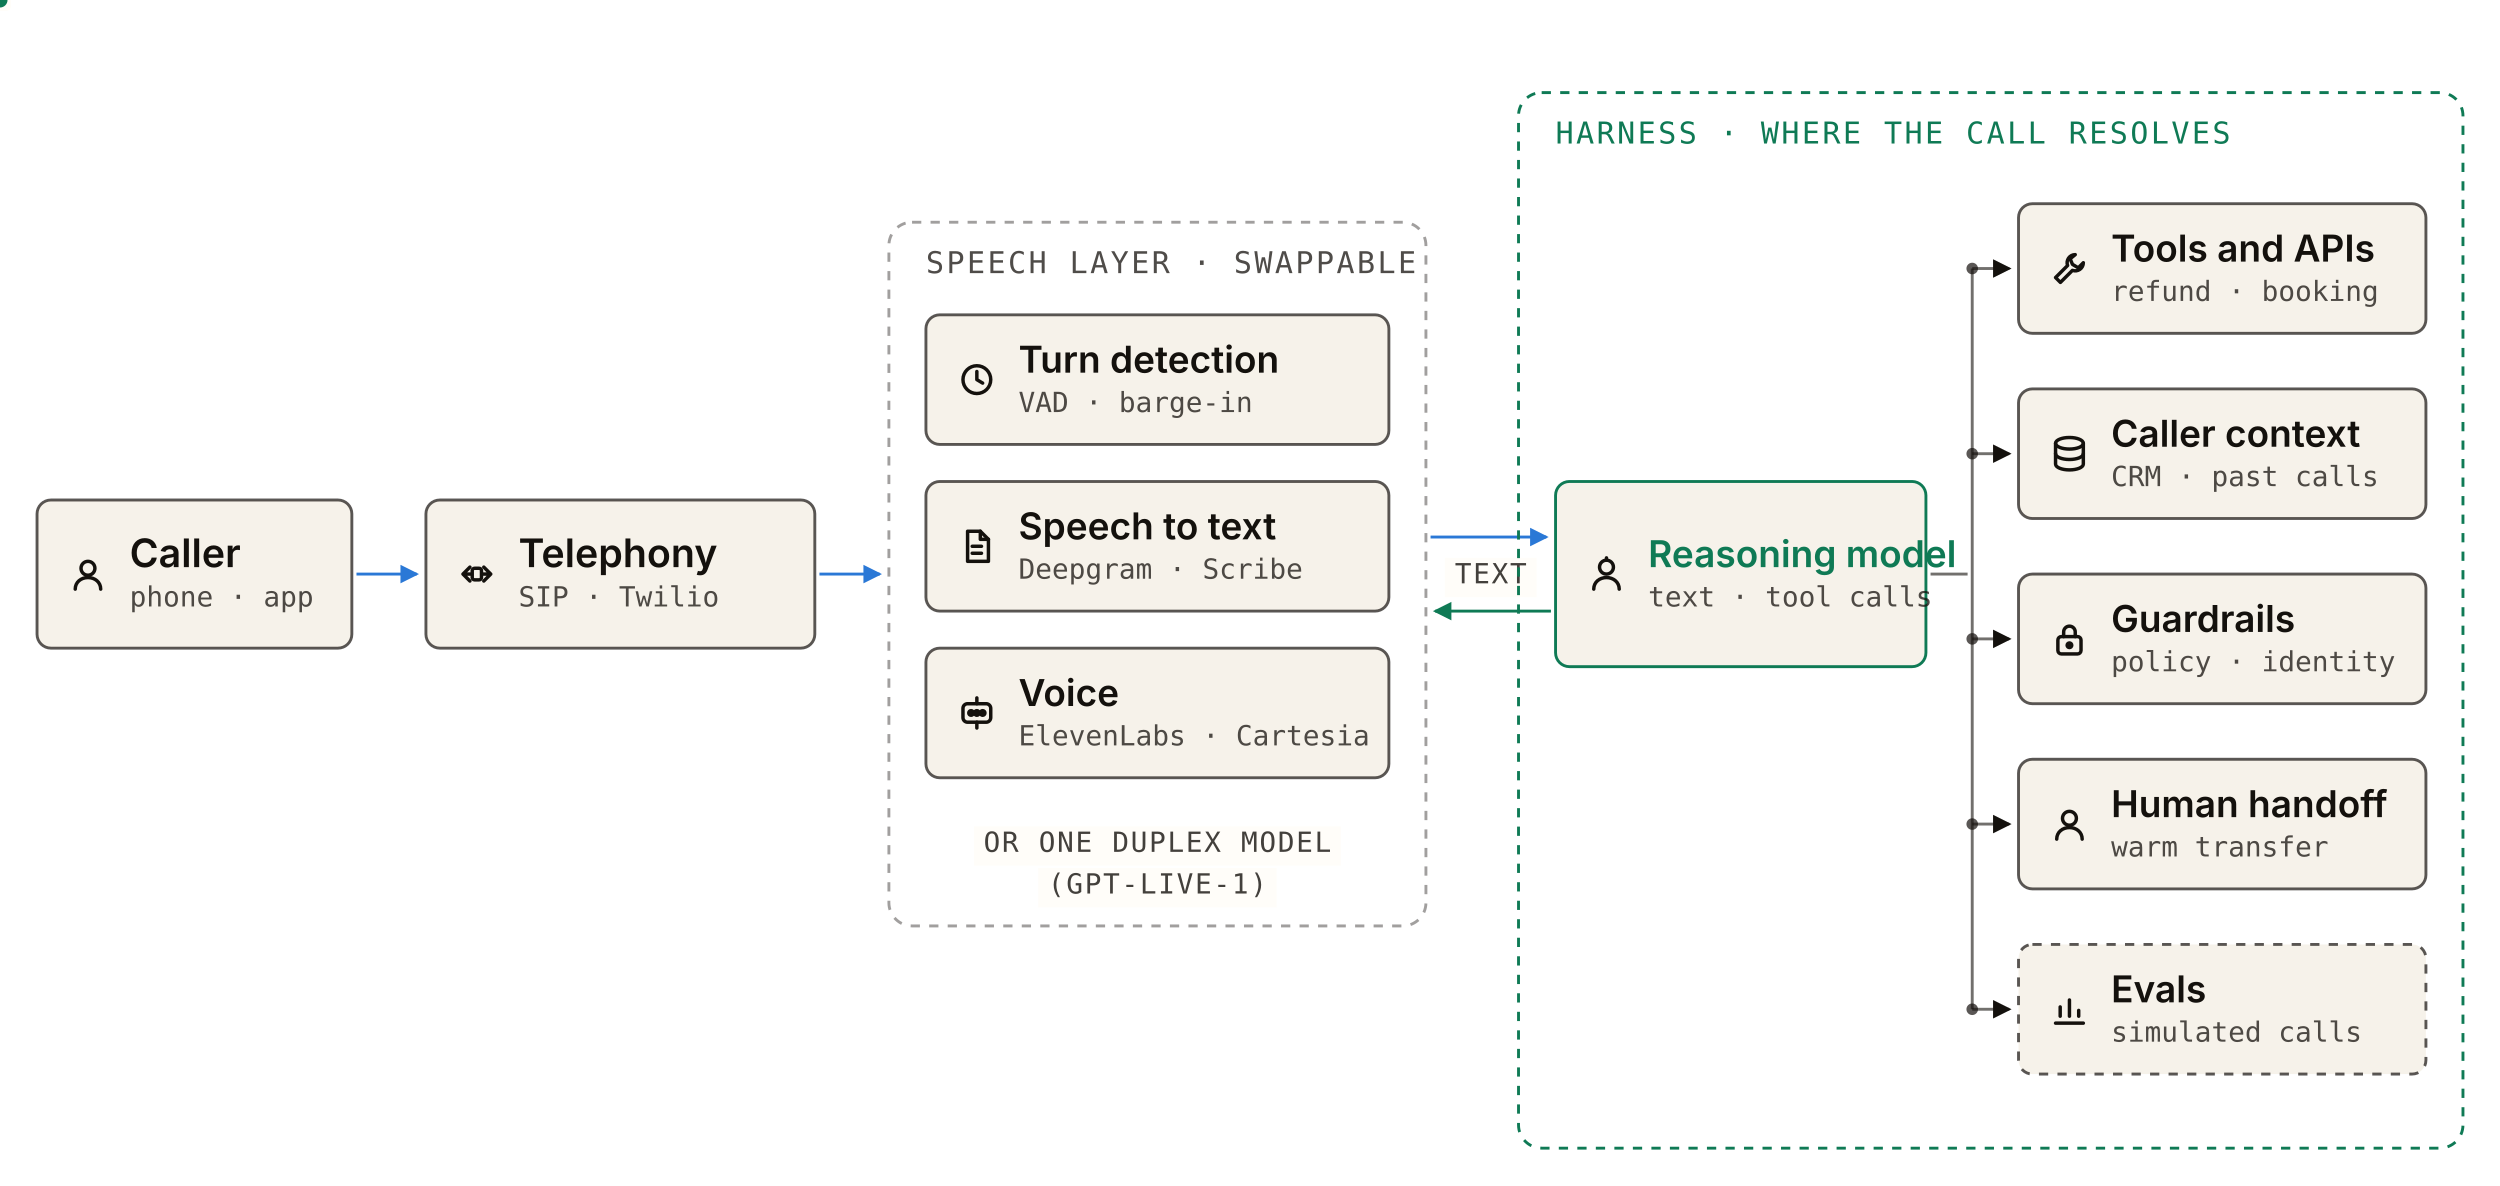
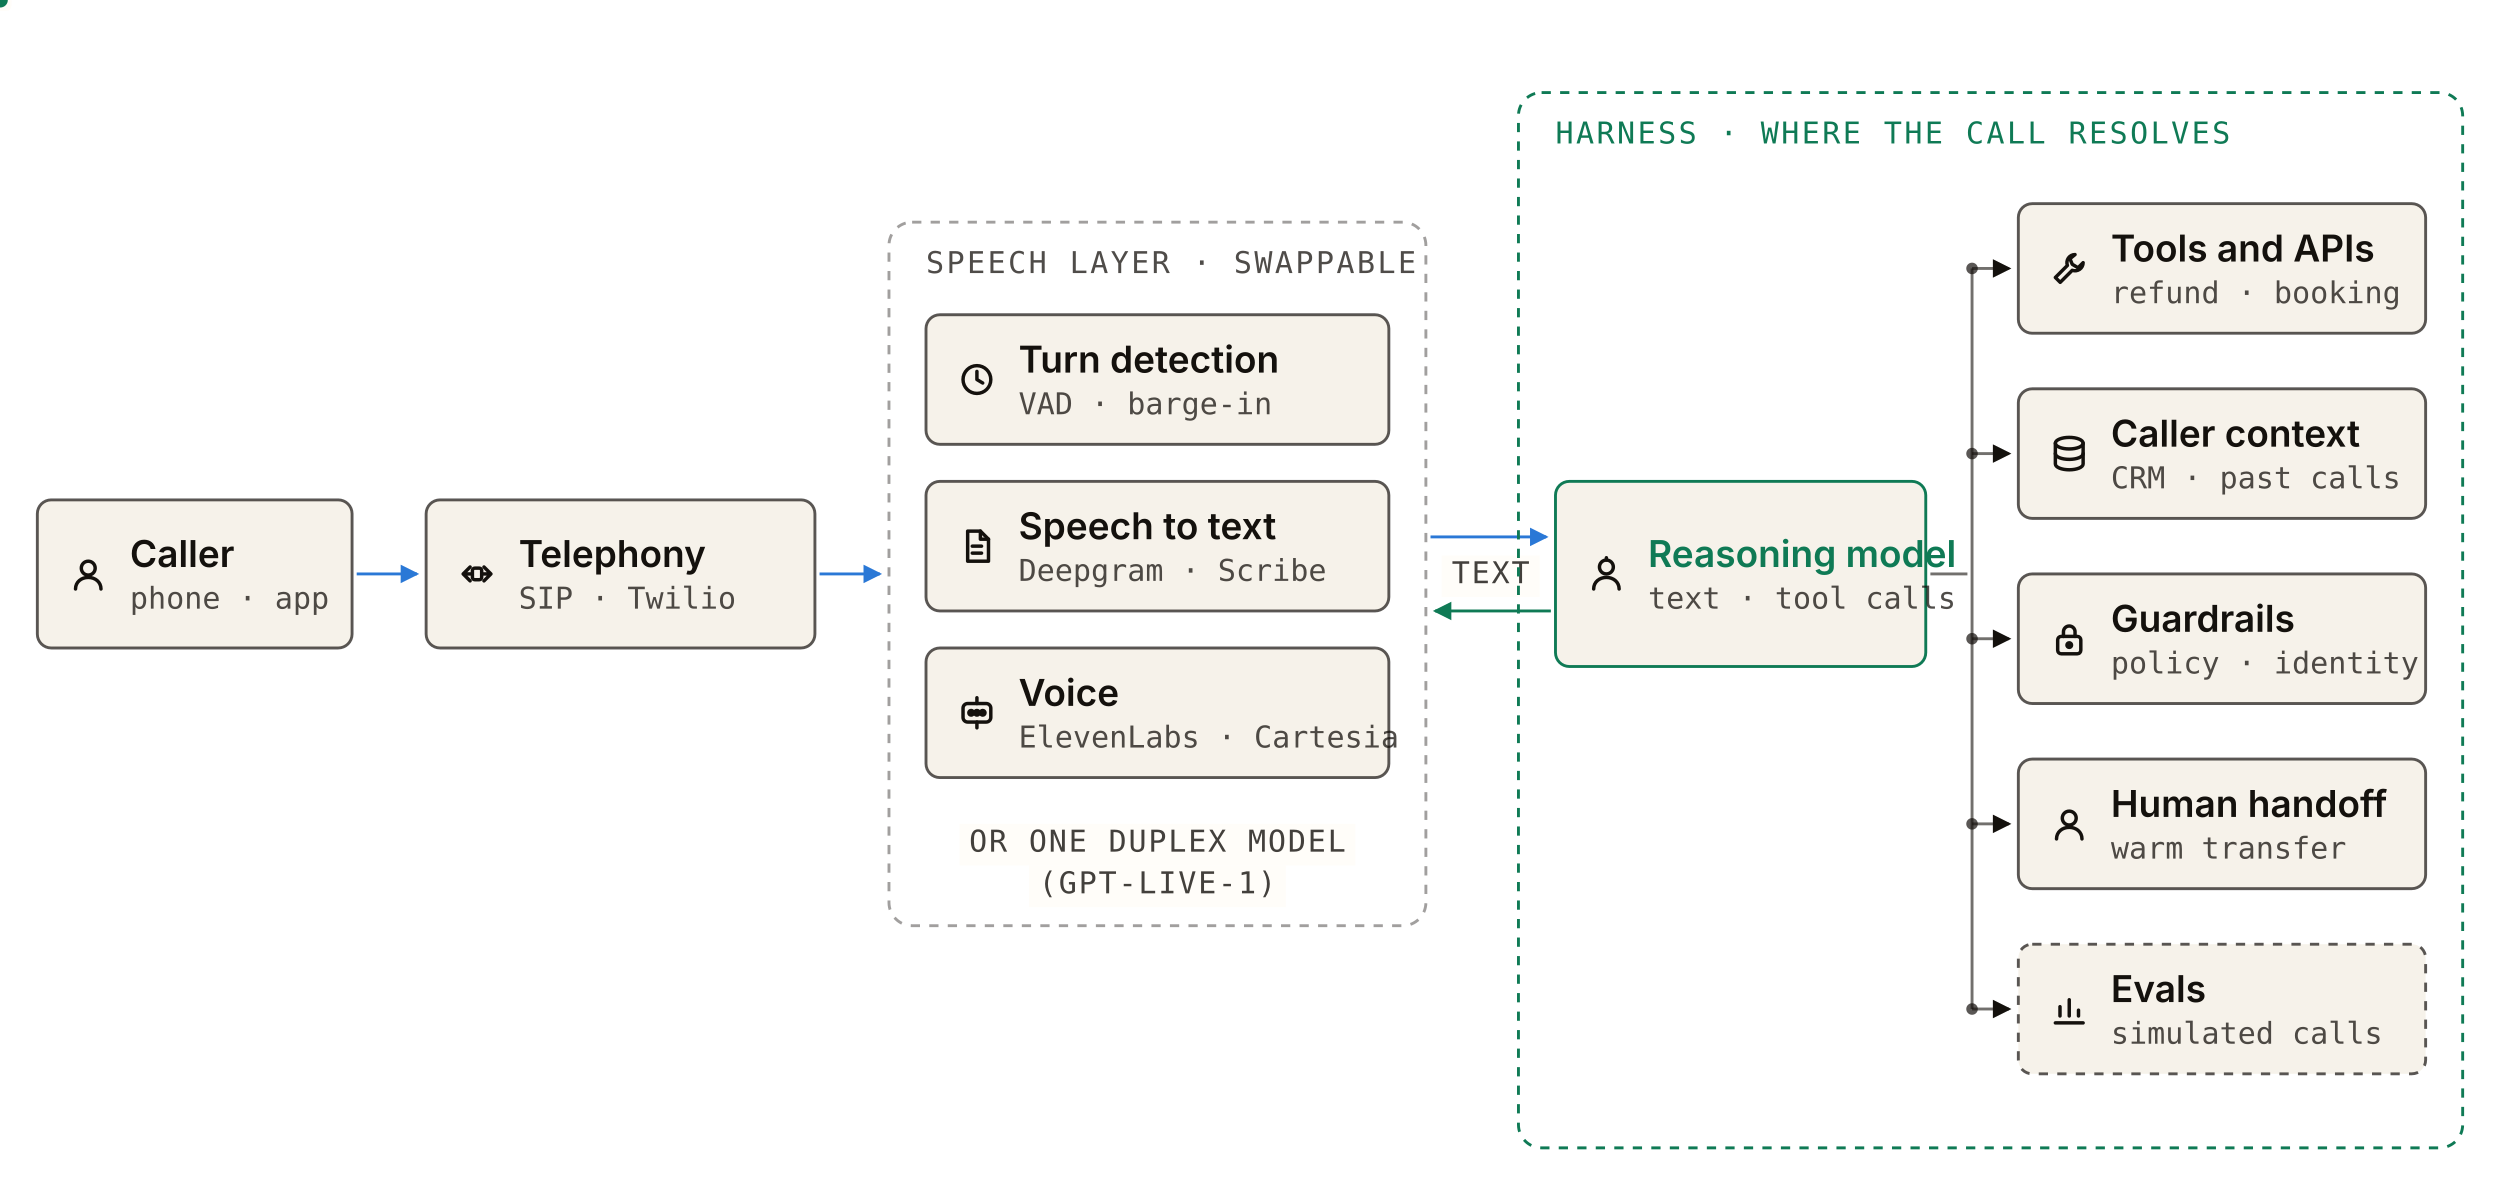
- <svg xmlns="http://www.w3.org/2000/svg" viewBox="0 0 1080 512" width="1080" height="512" color="#14110d" font-family="ui-sans-serif, system-ui, -apple-system, 'Segoe UI', Inter, Helvetica, Arial, sans-serif" role="img" aria-label="A production voice agent. The caller reaches telephony over the phone network or an app, then a speech layer handles turn detection and barge-in, speech to text, and the voice; one duplex model such as GPT-Live-1 can replace all three. The speech layer passes text to a reasoning model inside the harness. The reasoning model reaches five harness parts: tools and APIs that issue the refund or book the slot, caller context from the CRM and past calls, guardrails for policy and identity checks, a warm handoff to a human, and evals that replay simulated calls against the whole thing.">
+ <svg xmlns="http://www.w3.org/2000/svg" viewBox="0 0 1080 512" width="960" height="455" color="#14110d" font-family="ui-sans-serif, system-ui, -apple-system, 'Segoe UI', Inter, Helvetica, Arial, sans-serif" role="img" aria-label="A production voice agent. The caller reaches telephony over the phone network or an app, then a speech layer handles turn detection and barge-in, speech to text, and the voice; one duplex model such as GPT-Live-1 can replace all three. The speech layer passes text to a reasoning model inside the harness. The reasoning model reaches five harness parts: tools and APIs that issue the refund or book the slot, caller context from the CRM and past calls, guardrails for policy and identity checks, a warm handoff to a human, and evals that replay simulated calls against the whole thing.">
  <style>text{user-select:none}</style>
  <g transform="translate(0,0)">
    <defs>
      <marker id="vh-head" markerWidth="8" markerHeight="8" refX="7" refY="4" orient="auto-start-reverse" markerUnits="userSpaceOnUse">
        <path d="M0,0 L8,4 L0,8 z" fill="currentColor" />
      </marker>
      <marker id="vh-head-accent" markerWidth="8" markerHeight="8" refX="7" refY="4" orient="auto-start-reverse" markerUnits="userSpaceOnUse">
        <path d="M0,0 L8,4 L0,8 z" fill="#0f7a55" />
      </marker>
      <marker id="vh-head-request" markerWidth="8" markerHeight="8" refX="7" refY="4" orient="auto-start-reverse" markerUnits="userSpaceOnUse">
        <path d="M0,0 L8,4 L0,8 z" fill="#2a78d6" />
      </marker>
      <marker id="vh-head-response" markerWidth="8" markerHeight="8" refX="7" refY="4" orient="auto-start-reverse" markerUnits="userSpaceOnUse">
        <path d="M0,0 L8,4 L0,8 z" fill="#0f7a55" />
      </marker>
      <marker id="vh-head-change" markerWidth="8" markerHeight="8" refX="7" refY="4" orient="auto-start-reverse" markerUnits="userSpaceOnUse">
        <path d="M0,0 L8,4 L0,8 z" fill="#eb6834" />
      </marker>
    </defs>
    <g data-uipack="node">
      <rect x="16" y="216" width="136" height="64" rx="6" fill="#f6f2ea" stroke="currentColor" stroke-opacity="0.7" stroke-width="1.25" />
      <path class="uipack__touch-target" d="M 16 216 h 136 v 64 h -136 Z" fill="transparent" stroke="none" aria-hidden="true" />
      <g transform="translate(30, 240)" fill="none" stroke="currentColor" stroke-width="1.5" stroke-linecap="round" stroke-linejoin="round">
        <circle cx="8" cy="5.5" r="3" />
        <path d="M2.5 14.5c0-3 2.5-5 5.5-5s5.5 2 5.5 5" />
      </g>
-       <text x="56" y="245" text-anchor="start" font-size="17" font-weight="600" fill="currentColor">Caller</text>
-       <text x="56" y="262" text-anchor="start" font-size="12" font-family="ui-monospace, SFMono-Regular, Menlo, Consolas, monospace" fill="currentColor" fill-opacity="0.75">phone · app</text>
+       <text x="56" y="245" text-anchor="start" font-size="16" font-weight="600" fill="currentColor">Caller</text>
+       <text x="56" y="263" text-anchor="start" font-size="13" font-family="ui-monospace, SFMono-Regular, Menlo, Consolas, monospace" fill="currentColor" fill-opacity="0.75">phone · app</text>
    </g>
    <path data-uipack="connector" data-kind="request" d="M154,248 L180,248" fill="none" stroke="#2a78d6" stroke-opacity="1" stroke-width="1.25" marker-end="url(#vh-head-request)" />
    <g data-uipack="packet" data-kind="request">
      <g>
        <rect x="-4" y="-4" width="8" height="8" rx="1.5" fill="#2a78d6" stroke="#fffdf9" stroke-width="1.5" />
        <animateTransform attributeName="transform" type="scale" dur="1.4s" begin="0s" repeatCount="indefinite" calcMode="spline" values="0;1.2;1;1;0" keyTimes="0;0.12;0.2;0.8;1" keySplines="0.2 0.9 0.3 1;0.4 0 0.6 1;0 0 1 1;0.6 0 0.9 0.4" />
      </g>
      <animateMotion dur="1.4s" begin="0s" repeatCount="indefinite" path="M158,248 L172,248" calcMode="linear" />
    </g>
    <g data-uipack="node">
      <rect x="184" y="216" width="168" height="64" rx="6" fill="#f6f2ea" stroke="currentColor" stroke-opacity="0.7" stroke-width="1.25" />
      <path class="uipack__touch-target" d="M 184 216 h 168 v 64 h -168 Z" fill="transparent" stroke="none" aria-hidden="true" />
      <g transform="translate(198, 240)" fill="none" stroke="currentColor" stroke-width="1.5" stroke-linecap="round" stroke-linejoin="round">
        <path d="M2 8h12M2 8l3-3M2 8l3 3M14 8l-3-3M14 8l-3 3" />
        <rect x="6" y="5.5" width="4" height="5" rx="1" fill="#f6f2ea" />
      </g>
-       <text x="224" y="245" text-anchor="start" font-size="17" font-weight="600" fill="currentColor">Telephony</text>
-       <text x="224" y="262" text-anchor="start" font-size="12" font-family="ui-monospace, SFMono-Regular, Menlo, Consolas, monospace" fill="currentColor" fill-opacity="0.75">SIP · Twilio</text>
+       <text x="224" y="245" text-anchor="start" font-size="16" font-weight="600" fill="currentColor">Telephony</text>
+       <text x="224" y="263" text-anchor="start" font-size="13" font-family="ui-monospace, SFMono-Regular, Menlo, Consolas, monospace" fill="currentColor" fill-opacity="0.75">SIP · Twilio</text>
    </g>
    <path data-uipack="connector" data-kind="request" d="M354,248 L380,248" fill="none" stroke="#2a78d6" stroke-opacity="1" stroke-width="1.25" marker-end="url(#vh-head-request)" />
    <g data-uipack="group">
      <g class="uipack__group-frame">
        <rect x="384" y="96" width="232" height="304" rx="10" fill="none" stroke="currentColor" stroke-opacity="0.4" stroke-width="1.25" stroke-dasharray="4 4" />
        <text x="400" y="118" font-size="13" font-family="ui-monospace, SFMono-Regular, Menlo, Consolas, monospace" letter-spacing=".08em" fill="currentColor" fill-opacity="0.75">SPEECH LAYER · SWAPPABLE</text>
      </g>
      <g data-uipack="node">
        <rect x="400" y="136" width="200" height="56" rx="6" fill="#f6f2ea" stroke="currentColor" stroke-opacity="0.7" stroke-width="1.25" />
        <path class="uipack__touch-target" d="M 400 136 h 200 v 56 h -200 Z" fill="transparent" stroke="none" aria-hidden="true" />
        <g transform="translate(414, 156)" fill="none" stroke="currentColor" stroke-width="1.5" stroke-linecap="round" stroke-linejoin="round">
          <circle cx="8" cy="8" r="6" />
          <path d="M8 4.5V8l2.5 1.5" />
        </g>
        <text x="440" y="161" text-anchor="start" font-size="16" font-weight="600" fill="currentColor">Turn detection</text>
-         <text x="440" y="178" text-anchor="start" font-size="12" font-family="ui-monospace, SFMono-Regular, Menlo, Consolas, monospace" fill="currentColor" fill-opacity="0.75">VAD · barge-in</text>
+         <text x="440" y="179" text-anchor="start" font-size="13" font-family="ui-monospace, SFMono-Regular, Menlo, Consolas, monospace" fill="currentColor" fill-opacity="0.75">VAD · barge-in</text>
      </g>
      <g data-uipack="node">
        <rect x="400" y="208" width="200" height="56" rx="6" fill="#f6f2ea" stroke="currentColor" stroke-opacity="0.7" stroke-width="1.25" />
        <path class="uipack__touch-target" d="M 400 208 h 200 v 56 h -200 Z" fill="transparent" stroke="none" aria-hidden="true" />
        <g transform="translate(414, 228)" fill="none" stroke="currentColor" stroke-width="1.5" stroke-linecap="round" stroke-linejoin="round">
          <path d="M4 1.5h5.5L13 5v9.5H4z" />
          <path d="M9.5 1.5V5H13M6 8h4M6 11h4" />
        </g>
        <text x="440" y="233" text-anchor="start" font-size="16" font-weight="600" fill="currentColor">Speech to text</text>
-         <text x="440" y="250" text-anchor="start" font-size="12" font-family="ui-monospace, SFMono-Regular, Menlo, Consolas, monospace" fill="currentColor" fill-opacity="0.75">Deepgram · Scribe</text>
+         <text x="440" y="251" text-anchor="start" font-size="13" font-family="ui-monospace, SFMono-Regular, Menlo, Consolas, monospace" fill="currentColor" fill-opacity="0.75">Deepgram · Scribe</text>
      </g>
      <g data-uipack="node">
        <rect x="400" y="280" width="200" height="56" rx="6" fill="#f6f2ea" stroke="currentColor" stroke-opacity="0.7" stroke-width="1.25" />
        <path class="uipack__touch-target" d="M 400 280 h 200 v 56 h -200 Z" fill="transparent" stroke="none" aria-hidden="true" />
        <g transform="translate(414, 300)" fill="none" stroke="currentColor" stroke-width="1.5" stroke-linecap="round" stroke-linejoin="round">
          <rect x="2" y="4" width="12" height="8" rx="2" />
          <circle cx="5.5" cy="8" r="1" fill="currentColor" />
          <circle cx="8" cy="8" r="1" fill="currentColor" />
          <circle cx="10.5" cy="8" r="1" fill="currentColor" />
          <path d="M8 1.5V4M8 12v2.5" />
        </g>
        <text x="440" y="305" text-anchor="start" font-size="16" font-weight="600" fill="currentColor">Voice</text>
-         <text x="440" y="322" text-anchor="start" font-size="12" font-family="ui-monospace, SFMono-Regular, Menlo, Consolas, monospace" fill="currentColor" fill-opacity="0.75">ElevenLabs · Cartesia</text>
+         <text x="440" y="323" text-anchor="start" font-size="13" font-family="ui-monospace, SFMono-Regular, Menlo, Consolas, monospace" fill="currentColor" fill-opacity="0.75">ElevenLabs · Cartesia</text>
      </g>
      <g data-uipack="label">
-         <rect x="420.76" y="357" width="158.48" height="17" fill="#fffdf9" />
-         <text x="500" y="368" text-anchor="middle" font-size="12" font-family="ui-monospace, SFMono-Regular, Menlo, Consolas, monospace" letter-spacing=".06em" fill="currentColor" fill-opacity="0.8">OR ONE DUPLEX MODEL</text>
+         <rect x="414.49" y="356" width="171.02" height="18" fill="#fffdf9" />
+         <text x="500" y="368" text-anchor="middle" font-size="13" font-family="ui-monospace, SFMono-Regular, Menlo, Consolas, monospace" letter-spacing=".06em" fill="currentColor" fill-opacity="0.8">OR ONE DUPLEX MODEL</text>
      </g>
      <g data-uipack="label">
-         <rect x="448.48" y="375" width="103.04" height="17" fill="#fffdf9" />
-         <text x="500" y="386" text-anchor="middle" font-size="12" font-family="ui-monospace, SFMono-Regular, Menlo, Consolas, monospace" letter-spacing=".06em" fill="currentColor" fill-opacity="0.8">(GPT-LIVE-1)</text>
+         <rect x="444.52" y="374" width="110.96" height="18" fill="#fffdf9" />
+         <text x="500" y="386" text-anchor="middle" font-size="13" font-family="ui-monospace, SFMono-Regular, Menlo, Consolas, monospace" letter-spacing=".06em" fill="currentColor" fill-opacity="0.8">(GPT-LIVE-1)</text>
      </g>
    </g>
    <path data-uipack="connector" data-kind="request" d="M618,232 L668,232" fill="none" stroke="#2a78d6" stroke-opacity="1" stroke-width="1.25" marker-end="url(#vh-head-request)" />
    <g data-uipack="packet" data-kind="request">
      <g>
        <rect x="-4" y="-4" width="8" height="8" rx="1.5" fill="#2a78d6" stroke="#fffdf9" stroke-width="1.5" />
        <animateTransform attributeName="transform" type="scale" dur="1.4s" begin="-0.7s" repeatCount="indefinite" calcMode="spline" values="0;1.2;1;1;0" keyTimes="0;0.12;0.2;0.8;1" keySplines="0.2 0.9 0.3 1;0.4 0 0.6 1;0 0 1 1;0.6 0 0.9 0.4" />
      </g>
      <animateMotion dur="1.4s" begin="-0.7s" repeatCount="indefinite" path="M622,232 L660,232" calcMode="linear" />
    </g>
    <path data-uipack="connector" data-kind="response" d="M670,264 L620,264" fill="none" stroke="#0f7a55" stroke-opacity="1" stroke-width="1.25" marker-end="url(#vh-head-response)" />
    <g data-uipack="packet" data-kind="response">
      <g>
        <circle cx="0" cy="0" r="4" fill="#0f7a55" stroke="#fffdf9" stroke-width="1.5" />
        <animateTransform attributeName="transform" type="scale" dur="1.4s" begin="-0.3s" repeatCount="indefinite" calcMode="spline" values="0;1.2;1;1;0" keyTimes="0;0.12;0.2;0.8;1" keySplines="0.2 0.9 0.3 1;0.4 0 0.6 1;0 0 1 1;0.6 0 0.9 0.4" />
      </g>
      <animateMotion dur="1.4s" begin="-0.3s" repeatCount="indefinite" path="M666,264 L628,264" calcMode="linear" />
    </g>
    <g data-uipack="label">
-       <rect x="624.16" y="241" width="39.68" height="17" fill="#fffdf9" />
-       <text x="644" y="252" text-anchor="middle" font-size="12" font-family="ui-monospace, SFMono-Regular, Menlo, Consolas, monospace" letter-spacing=".06em" fill="currentColor" fill-opacity="0.8">TEXT</text>
+       <rect x="622.84" y="240" width="42.32" height="18" fill="#fffdf9" />
+       <text x="644" y="252" text-anchor="middle" font-size="13" font-family="ui-monospace, SFMono-Regular, Menlo, Consolas, monospace" letter-spacing=".06em" fill="currentColor" fill-opacity="0.8">TEXT</text>
    </g>
    <g data-uipack="group">
      <g class="uipack__group-frame">
        <rect x="656" y="40" width="408" height="456" rx="10" fill="none" stroke="#0f7a55" stroke-opacity="1" stroke-width="1.25" stroke-dasharray="4 4" />
        <text x="672" y="62" font-size="13" font-family="ui-monospace, SFMono-Regular, Menlo, Consolas, monospace" letter-spacing=".08em" fill="#0f7a55" fill-opacity="1">HARNESS · WHERE THE CALL RESOLVES</text>
      </g>
      <g data-uipack="node">
        <rect x="672" y="208" width="160" height="80" rx="6" fill="#f6f2ea" stroke="#0f7a55" stroke-opacity="1" stroke-width="1.25" />
        <path class="uipack__touch-target" d="M 672 208 h 160 v 80 h -160 Z" fill="transparent" stroke="none" aria-hidden="true" />
        <g transform="translate(686, 240)" fill="none" stroke="currentColor" stroke-width="1.5" stroke-linecap="round" stroke-linejoin="round">
          <circle cx="8" cy="5" r="3" />
          <path d="M2.5 14.5c0-3 2.5-5 5.5-5s5.5 2 5.5 5" />
          <path d="M8 1v1" />
        </g>
        <text x="712" y="245" text-anchor="start" font-size="16" font-weight="600" fill="#0f7a55">Reasoning model</text>
-         <text x="712" y="262" text-anchor="start" font-size="12" font-family="ui-monospace, SFMono-Regular, Menlo, Consolas, monospace" fill="currentColor" fill-opacity="0.75">text · tool calls</text>
+         <text x="712" y="263" text-anchor="start" font-size="13" font-family="ui-monospace, SFMono-Regular, Menlo, Consolas, monospace" fill="currentColor" fill-opacity="0.75">text · tool calls</text>
      </g>
      <path data-uipack="connector" d="M834,248 L850,248" fill="none" stroke="currentColor" stroke-opacity="0.6" stroke-width="1.25" />
      <g data-uipack="bus">
        <path data-uipack="connector" d="M852,116 L852,436" fill="none" stroke="currentColor" stroke-opacity="0.6" stroke-width="1.25" />
        <path data-uipack="connector" d="M852,116 L868,116" fill="none" stroke="currentColor" stroke-opacity="0.6" stroke-width="1.25" marker-end="url(#vh-head)" />
        <path data-uipack="connector" d="M852,196 L868,196" fill="none" stroke="currentColor" stroke-opacity="0.6" stroke-width="1.25" marker-end="url(#vh-head)" />
        <path data-uipack="connector" d="M852,276 L868,276" fill="none" stroke="currentColor" stroke-opacity="0.6" stroke-width="1.25" marker-end="url(#vh-head)" />
        <path data-uipack="connector" d="M852,356 L868,356" fill="none" stroke="currentColor" stroke-opacity="0.6" stroke-width="1.25" marker-end="url(#vh-head)" />
        <path data-uipack="connector" d="M852,436 L868,436" fill="none" stroke="currentColor" stroke-opacity="0.6" stroke-width="1.25" marker-end="url(#vh-head)" />
        <circle data-uipack="junction" cx="852" cy="116" r="2.5" fill="currentColor" fill-opacity="0.7" />
        <circle data-uipack="junction" cx="852" cy="196" r="2.5" fill="currentColor" fill-opacity="0.7" />
        <circle data-uipack="junction" cx="852" cy="276" r="2.5" fill="currentColor" fill-opacity="0.7" />
        <circle data-uipack="junction" cx="852" cy="356" r="2.5" fill="currentColor" fill-opacity="0.7" />
        <circle data-uipack="junction" cx="852" cy="436" r="2.5" fill="currentColor" fill-opacity="0.7" />
      </g>
      <g data-uipack="node">
        <rect x="872" y="88" width="176" height="56" rx="6" fill="#f6f2ea" stroke="currentColor" stroke-opacity="0.7" stroke-width="1.25" />
        <path class="uipack__touch-target" d="M 872 88 h 176 v 56 h -176 Z" fill="transparent" stroke="none" aria-hidden="true" />
        <g transform="translate(886, 108)" fill="none" stroke="currentColor" stroke-width="1.5" stroke-linecap="round" stroke-linejoin="round">
          <path d="M10.5 2a3.5 3.5 0 0 0-3.3 4.7L2 11.9l2.1 2.1 5.2-5.2A3.5 3.5 0 0 0 14 5.5L11.8 7.7 9.3 6.2l-1-2.4z" />
        </g>
        <text x="912" y="113" text-anchor="start" font-size="16" font-weight="600" fill="currentColor">Tools and APIs</text>
-         <text x="912" y="130" text-anchor="start" font-size="12" font-family="ui-monospace, SFMono-Regular, Menlo, Consolas, monospace" fill="currentColor" fill-opacity="0.75">refund · booking</text>
+         <text x="912" y="131" text-anchor="start" font-size="13" font-family="ui-monospace, SFMono-Regular, Menlo, Consolas, monospace" fill="currentColor" fill-opacity="0.75">refund · booking</text>
      </g>
      <g data-uipack="node">
        <rect x="872" y="168" width="176" height="56" rx="6" fill="#f6f2ea" stroke="currentColor" stroke-opacity="0.7" stroke-width="1.25" />
        <path class="uipack__touch-target" d="M 872 168 h 176 v 56 h -176 Z" fill="transparent" stroke="none" aria-hidden="true" />
        <g transform="translate(886, 188)" fill="none" stroke="currentColor" stroke-width="1.5" stroke-linecap="round" stroke-linejoin="round">
          <ellipse cx="8" cy="3.5" rx="6" ry="2.5" />
          <path d="M2 3.5v9c0 1.4 2.7 2.5 6 2.5s6-1.1 6-2.5v-9" />
          <path d="M2 8c0 1.4 2.7 2.5 6 2.5s6-1.1 6-2.5" />
        </g>
        <text x="912" y="193" text-anchor="start" font-size="16" font-weight="600" fill="currentColor">Caller context</text>
-         <text x="912" y="210" text-anchor="start" font-size="12" font-family="ui-monospace, SFMono-Regular, Menlo, Consolas, monospace" fill="currentColor" fill-opacity="0.75">CRM · past calls</text>
+         <text x="912" y="211" text-anchor="start" font-size="13" font-family="ui-monospace, SFMono-Regular, Menlo, Consolas, monospace" fill="currentColor" fill-opacity="0.75">CRM · past calls</text>
      </g>
      <g data-uipack="node">
        <rect x="872" y="248" width="176" height="56" rx="6" fill="#f6f2ea" stroke="currentColor" stroke-opacity="0.7" stroke-width="1.25" />
        <path class="uipack__touch-target" d="M 872 248 h 176 v 56 h -176 Z" fill="transparent" stroke="none" aria-hidden="true" />
        <g transform="translate(886, 268)" fill="none" stroke="currentColor" stroke-width="1.5" stroke-linecap="round" stroke-linejoin="round">
          <rect x="3" y="7" width="10" height="7.5" rx="1.5" />
          <path d="M5.5 7V5a2.5 2.5 0 0 1 5 0v2" />
          <circle cx="8" cy="10.75" r="1" fill="currentColor" />
        </g>
        <text x="912" y="273" text-anchor="start" font-size="16" font-weight="600" fill="currentColor">Guardrails</text>
-         <text x="912" y="290" text-anchor="start" font-size="12" font-family="ui-monospace, SFMono-Regular, Menlo, Consolas, monospace" fill="currentColor" fill-opacity="0.75">policy · identity</text>
+         <text x="912" y="291" text-anchor="start" font-size="13" font-family="ui-monospace, SFMono-Regular, Menlo, Consolas, monospace" fill="currentColor" fill-opacity="0.75">policy · identity</text>
      </g>
      <g data-uipack="node">
        <rect x="872" y="328" width="176" height="56" rx="6" fill="#f6f2ea" stroke="currentColor" stroke-opacity="0.7" stroke-width="1.25" />
        <path class="uipack__touch-target" d="M 872 328 h 176 v 56 h -176 Z" fill="transparent" stroke="none" aria-hidden="true" />
        <g transform="translate(886, 348)" fill="none" stroke="currentColor" stroke-width="1.5" stroke-linecap="round" stroke-linejoin="round">
          <circle cx="8" cy="5.5" r="3" />
          <path d="M2.5 14.5c0-3 2.5-5 5.5-5s5.5 2 5.5 5" />
        </g>
        <text x="912" y="353" text-anchor="start" font-size="16" font-weight="600" fill="currentColor">Human handoff</text>
-         <text x="912" y="370" text-anchor="start" font-size="12" font-family="ui-monospace, SFMono-Regular, Menlo, Consolas, monospace" fill="currentColor" fill-opacity="0.75">warm transfer</text>
+         <text x="912" y="371" text-anchor="start" font-size="13" font-family="ui-monospace, SFMono-Regular, Menlo, Consolas, monospace" fill="currentColor" fill-opacity="0.75">warm transfer</text>
      </g>
      <g data-uipack="node">
        <rect x="872" y="408" width="176" height="56" rx="6" fill="#f6f2ea" stroke="currentColor" stroke-opacity="0.7" stroke-width="1.25" stroke-dasharray="4 4" />
        <path class="uipack__touch-target" d="M 872 408 h 176 v 56 h -176 Z" fill="transparent" stroke="none" aria-hidden="true" />
        <g transform="translate(886, 428)" fill="none" stroke="currentColor" stroke-width="1.5" stroke-linecap="round" stroke-linejoin="round">
          <path d="M2 14h12M4 11V7M8 11V4M12 11V8.5" />
        </g>
        <text x="912" y="433" text-anchor="start" font-size="16" font-weight="600" fill="currentColor">Evals</text>
-         <text x="912" y="450" text-anchor="start" font-size="12" font-family="ui-monospace, SFMono-Regular, Menlo, Consolas, monospace" fill="currentColor" fill-opacity="0.75">simulated calls</text>
+         <text x="912" y="451" text-anchor="start" font-size="13" font-family="ui-monospace, SFMono-Regular, Menlo, Consolas, monospace" fill="currentColor" fill-opacity="0.75">simulated calls</text>
      </g>
    </g>
  </g>
</svg>
